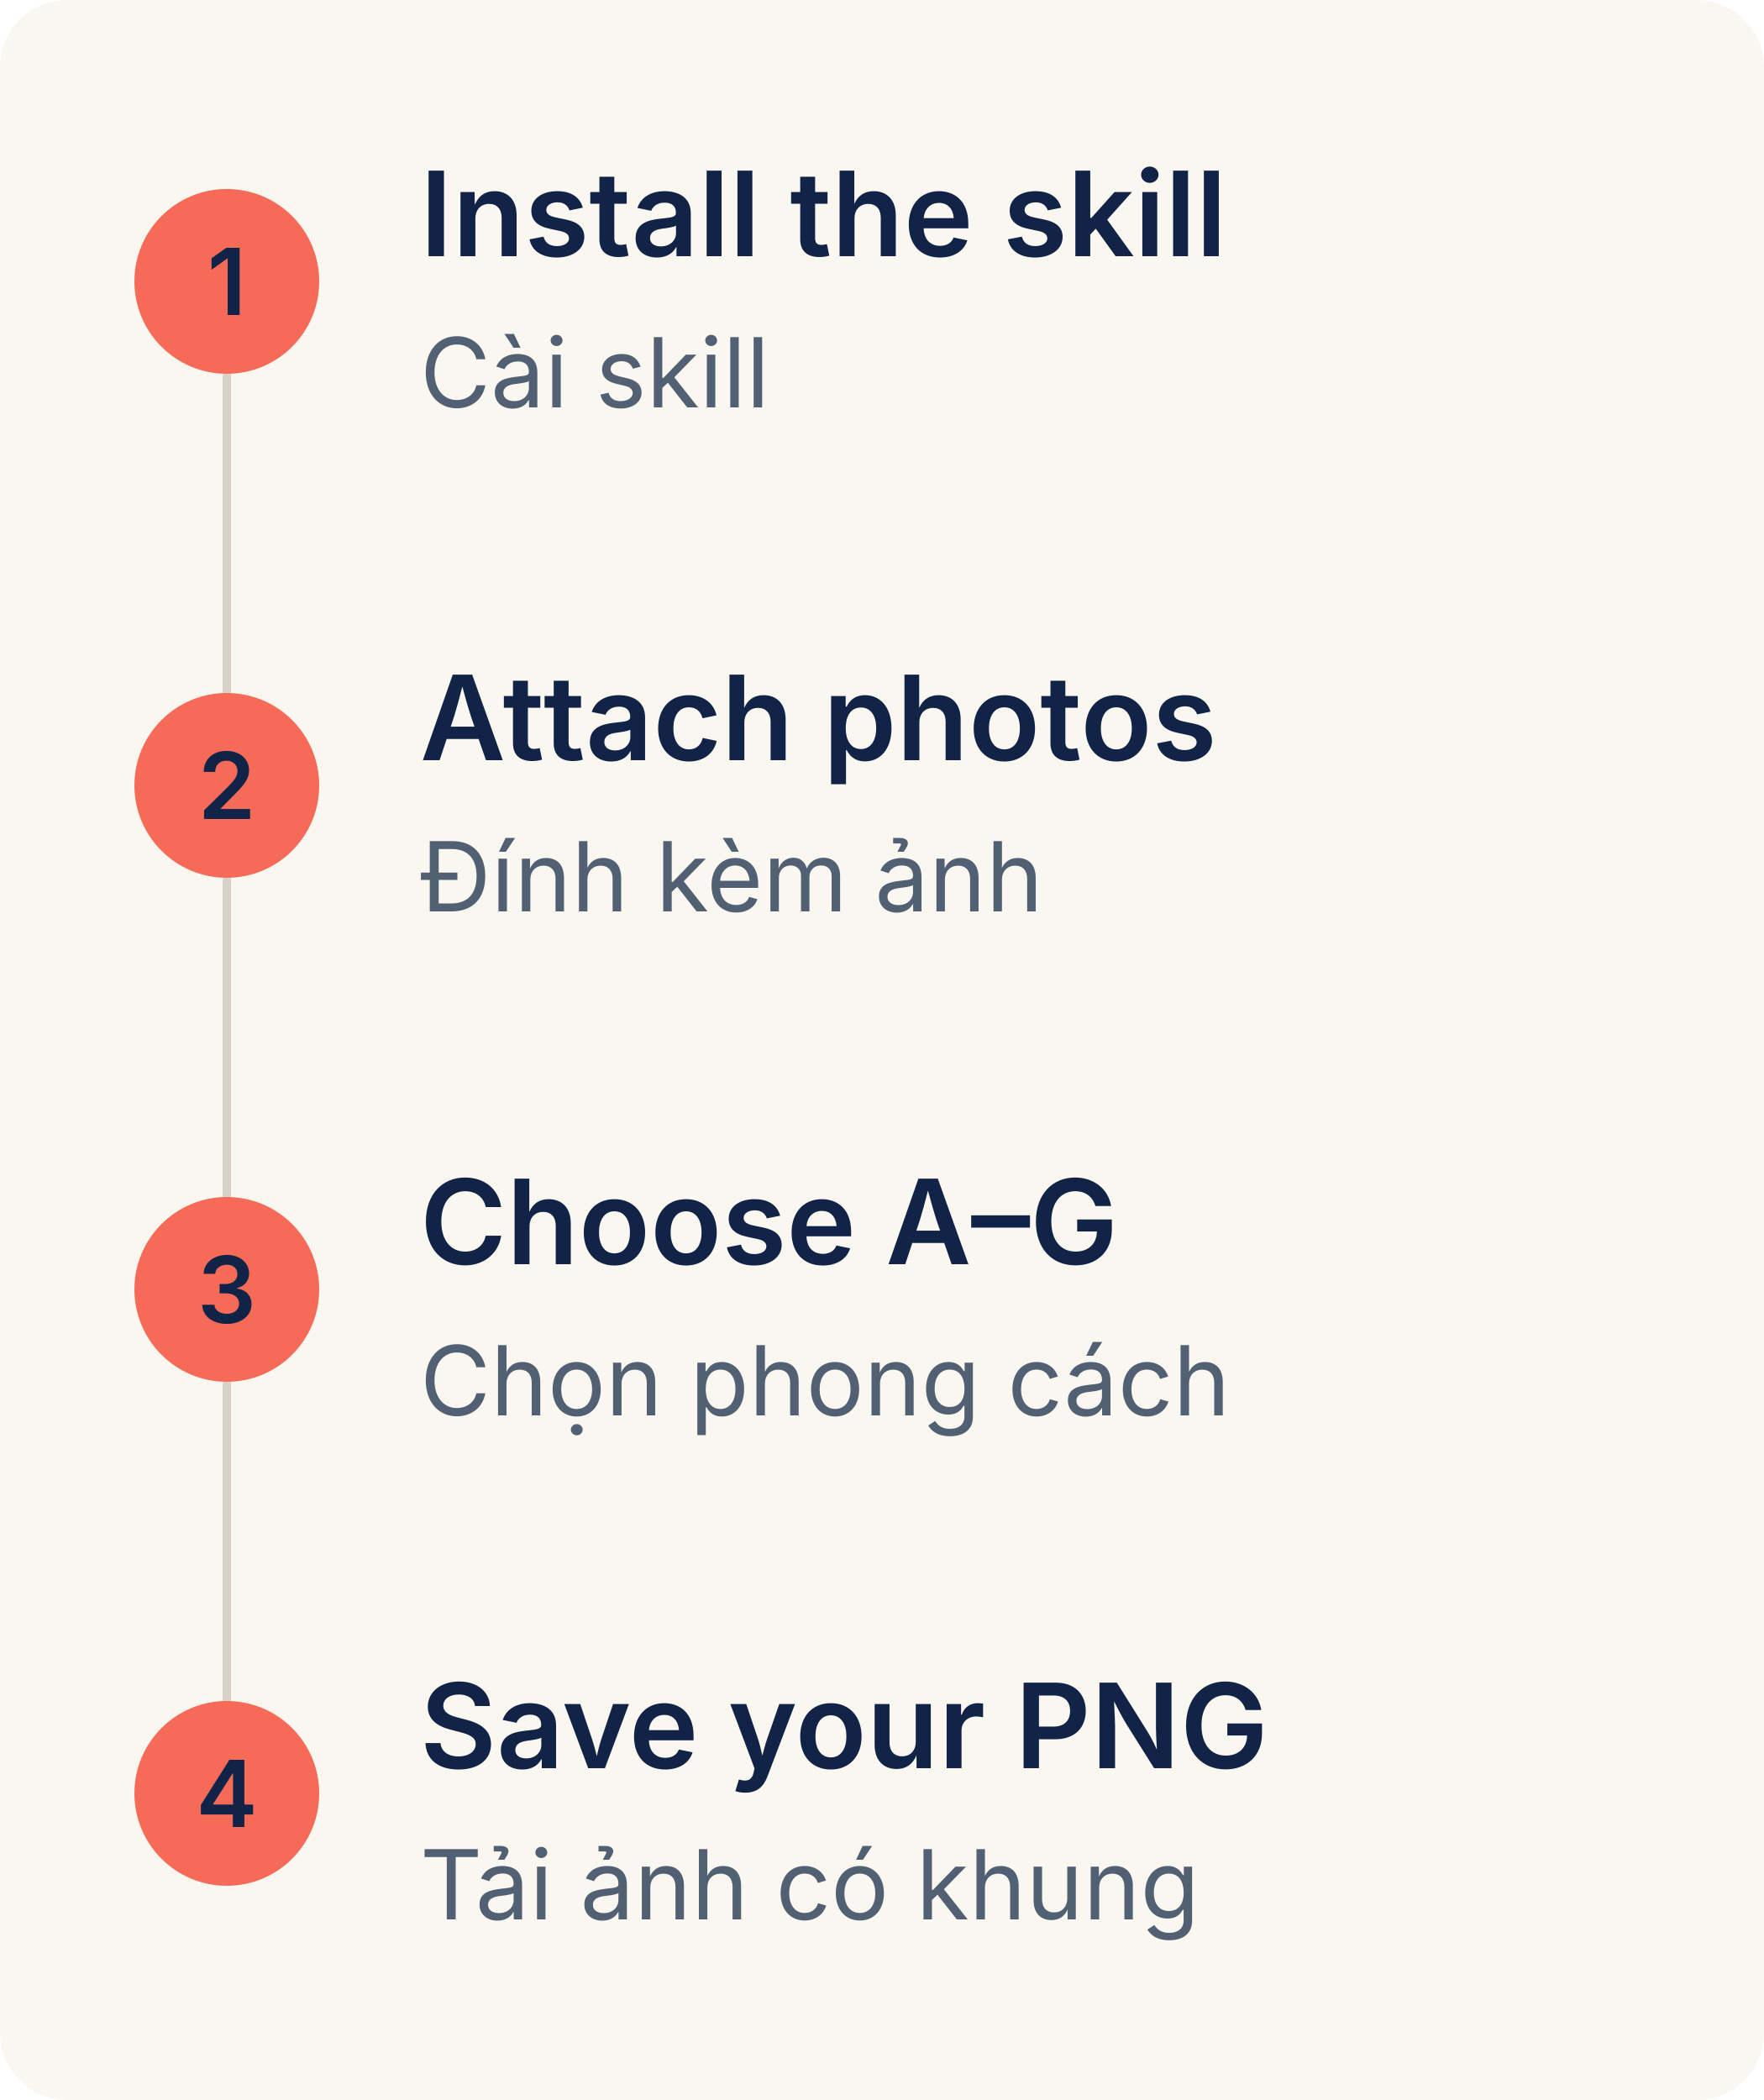
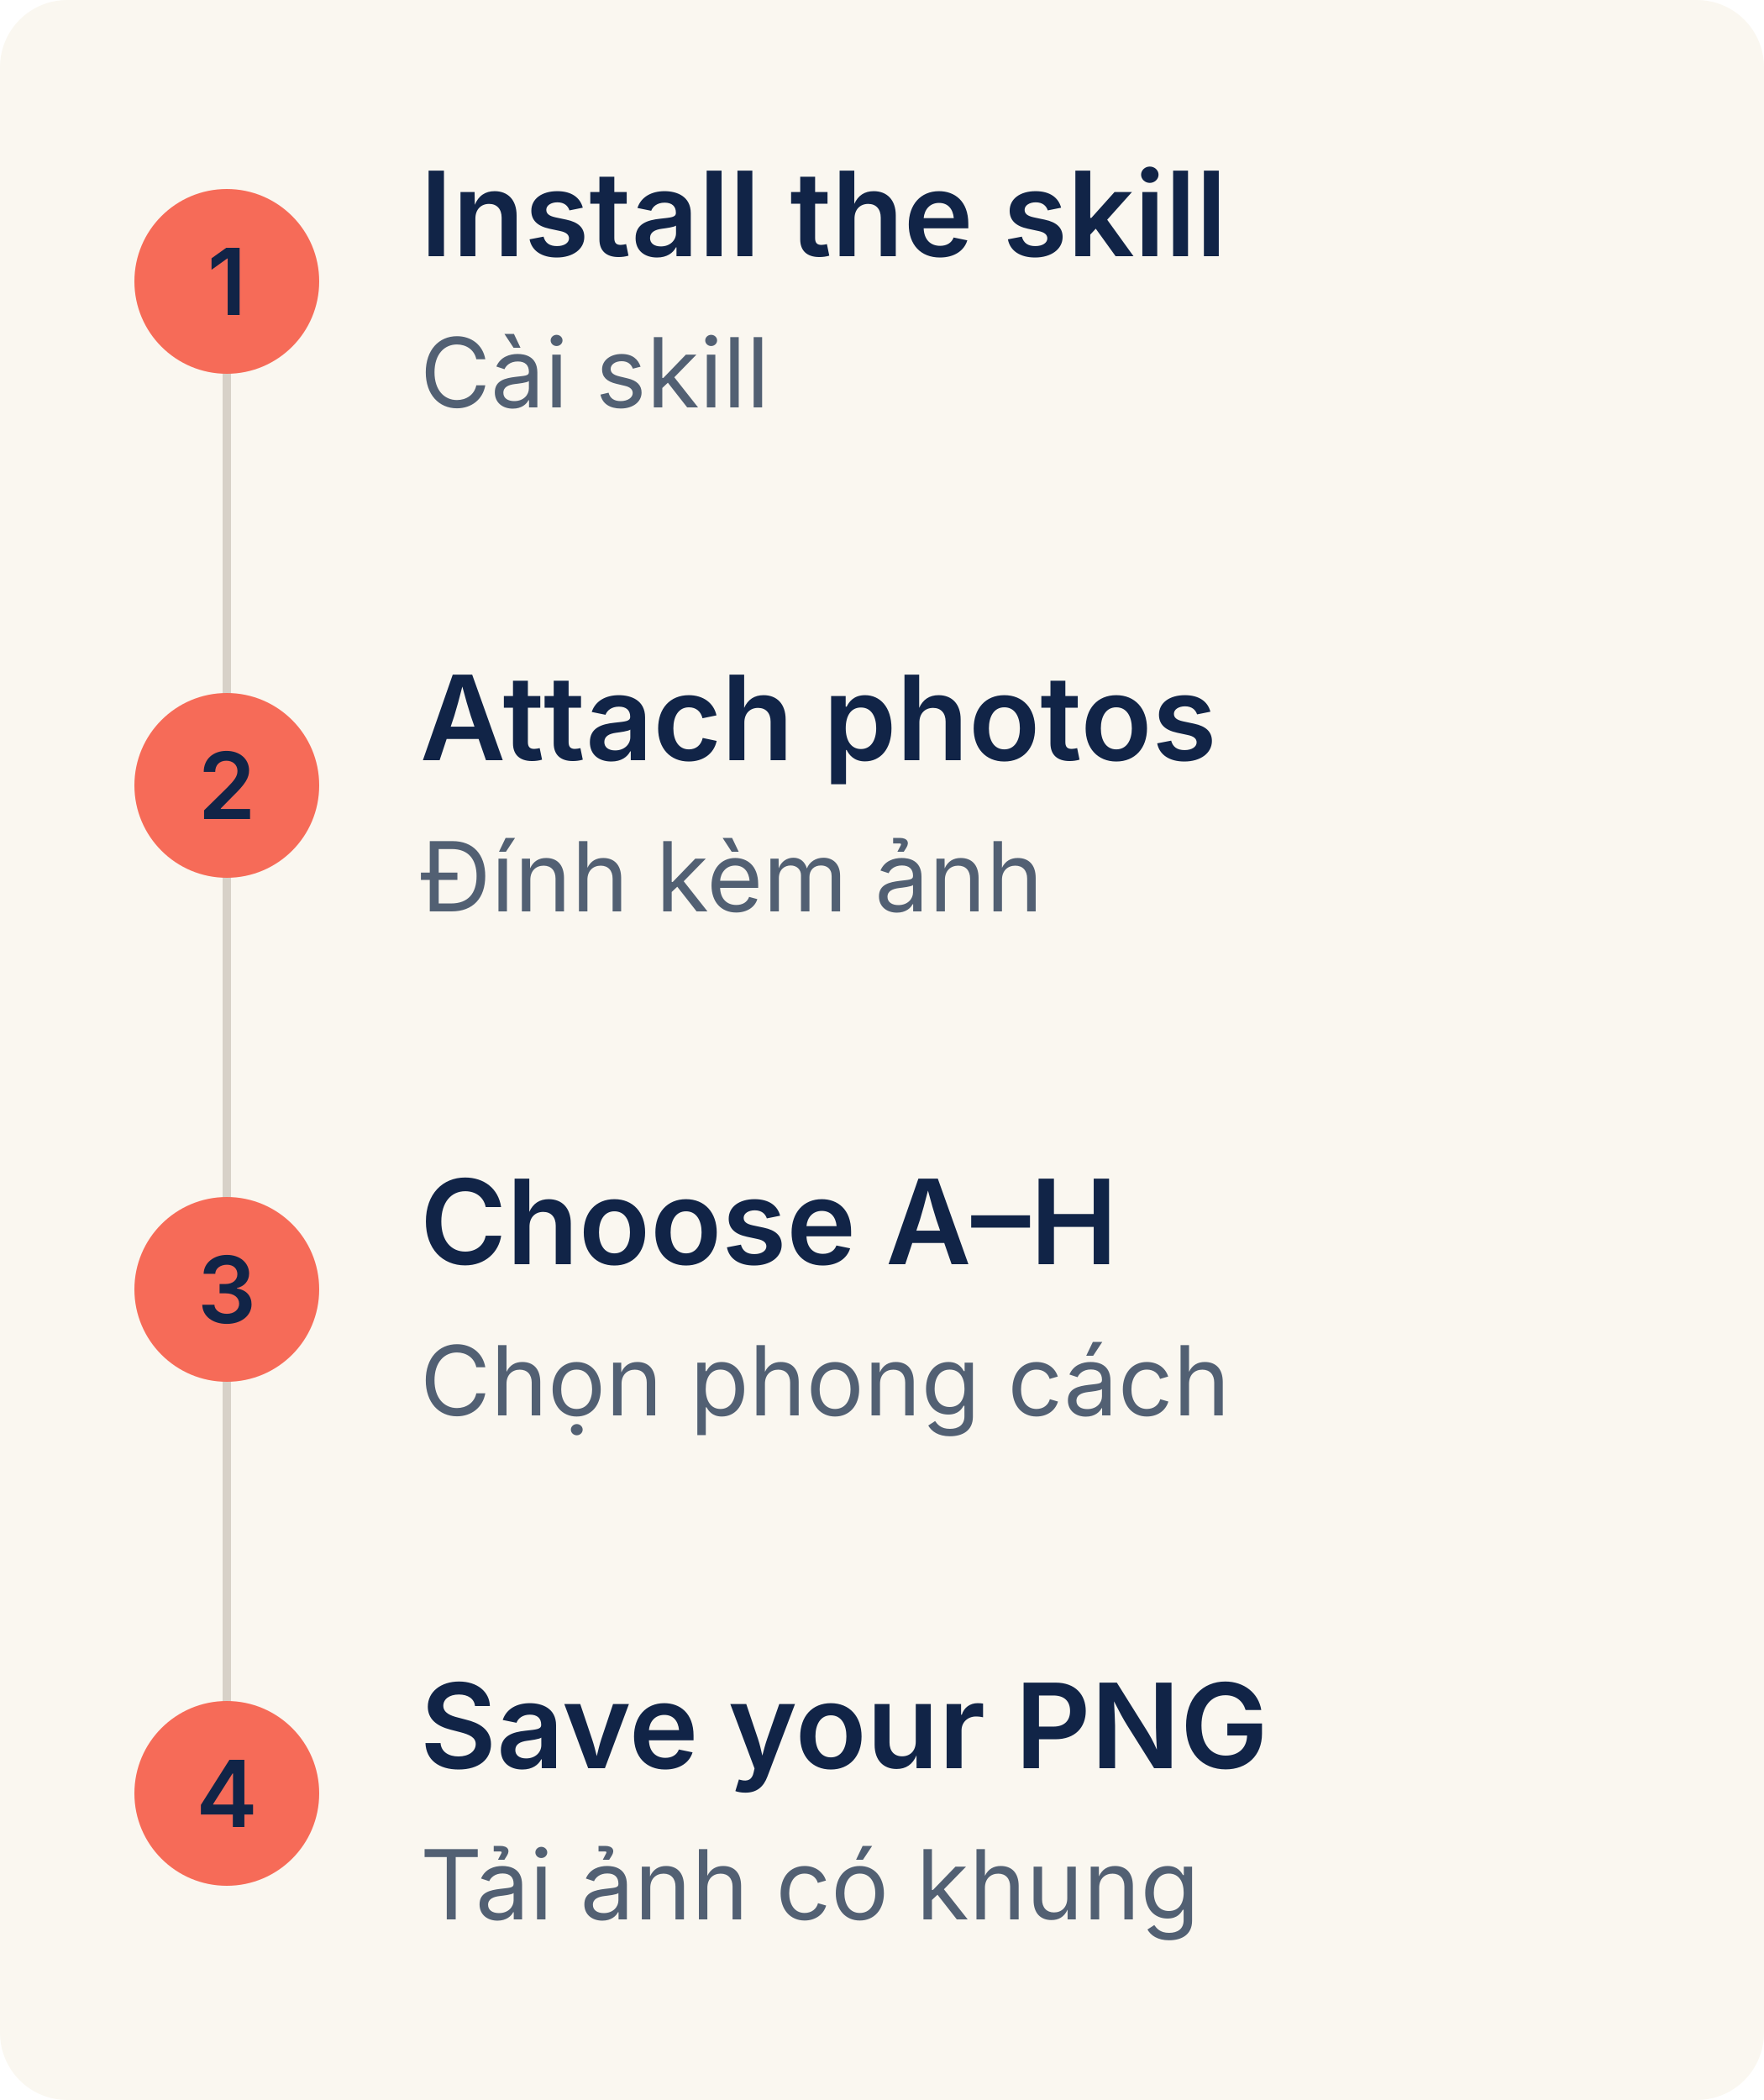
<svg xmlns="http://www.w3.org/2000/svg" width="420" height="500" viewBox="0 0 420 500" role="img" aria-labelledby="title desc">
  <rect width="420" height="500" rx="16" fill="#faf7f0" />
  <path d="M54 67v360" stroke="#d7d1c8" stroke-width="2" />
  <g font-family="Inter, -apple-system, BlinkMacSystemFont, 'Segoe UI', Arial, sans-serif">
    <g fill="#112447" font-size="22" font-weight="600" text-anchor="middle">
      <circle cx="54" cy="67" r="22" fill="#f66b58" />
      <text x="54" y="75">1</text>
      <circle cx="54" cy="187" r="22" fill="#f66b58" />
      <text x="54" y="195">2</text>
      <circle cx="54" cy="307" r="22" fill="#f66b58" />
      <text x="54" y="315">3</text>
      <circle cx="54" cy="427" r="22" fill="#f66b58" />
      <text x="54" y="435">4</text>
    </g>
    <g fill="#112447" font-size="28" font-weight="600">
      <text x="100" y="61">Install the skill</text>
      <text x="100" y="181">Attach photos</text>
-       <text x="100" y="301">Choose A–G</text>
+       <text x="100" y="301">Choose A–H</text>
      <text x="100" y="421">Save your PNG</text>
    </g>
    <g fill="#526073" font-size="23">
      <text x="100" y="97">Cài skill</text>
      <text x="100" y="217">Đính kèm ảnh</text>
      <text x="100" y="337">Chọn phong cách</text>
      <text x="100" y="457">Tải ảnh có khung</text>
    </g>
  </g>
</svg>
